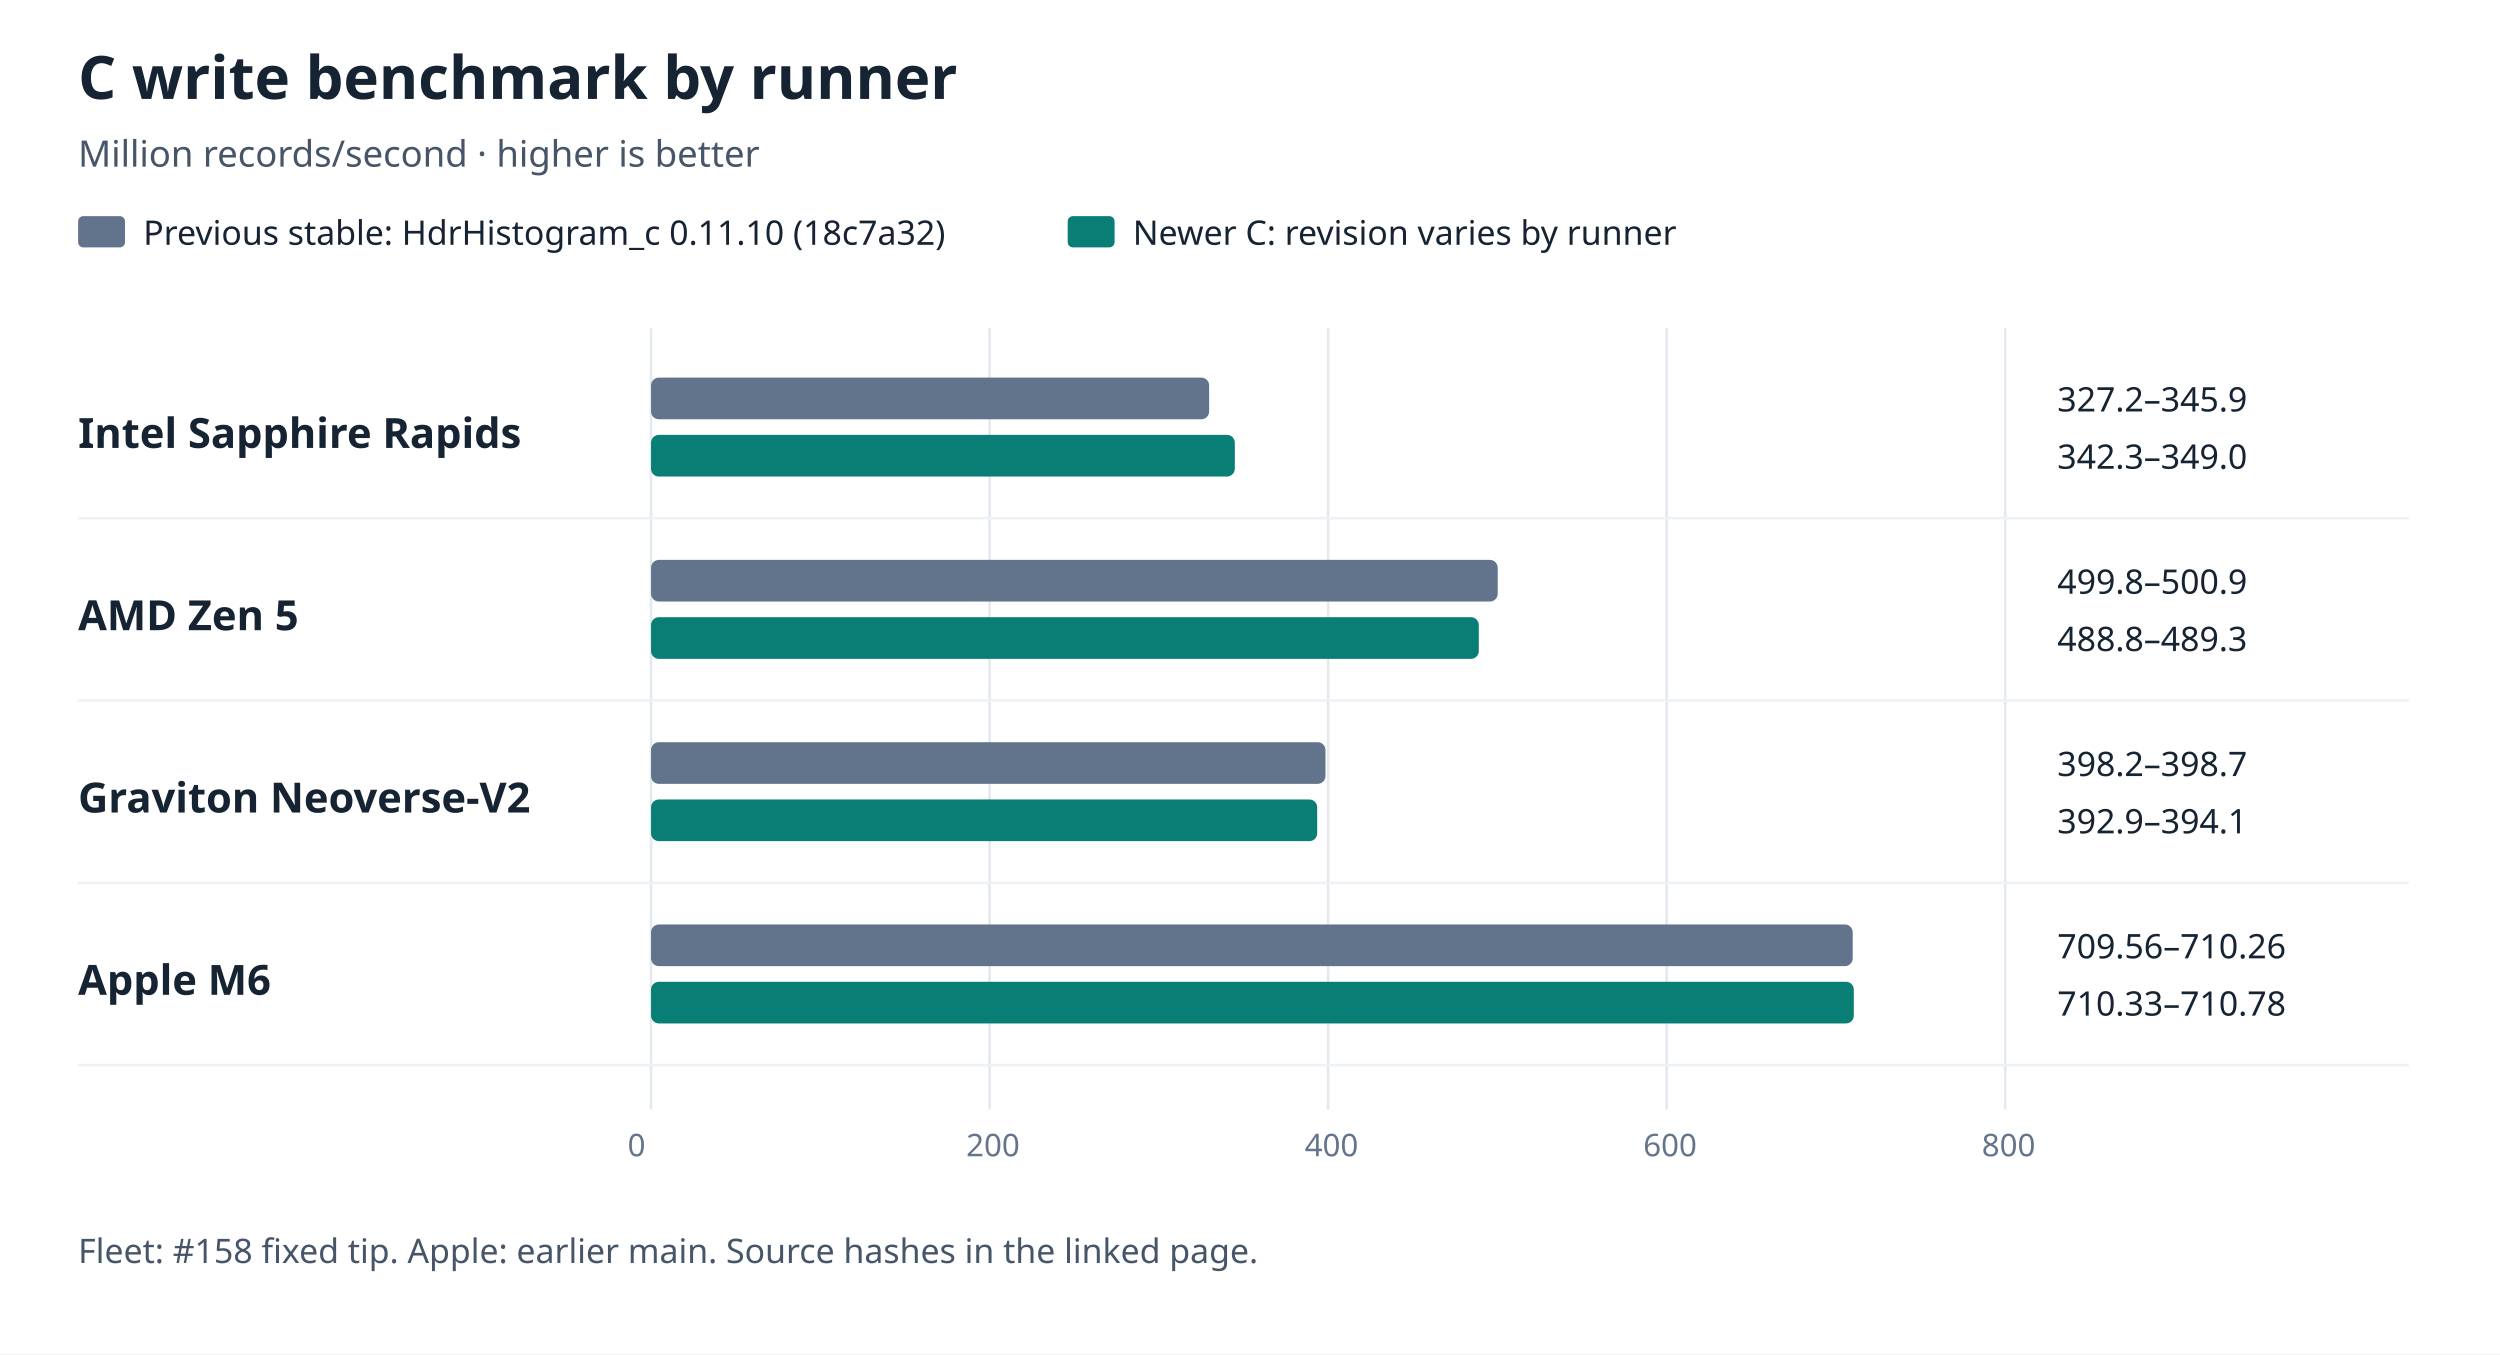
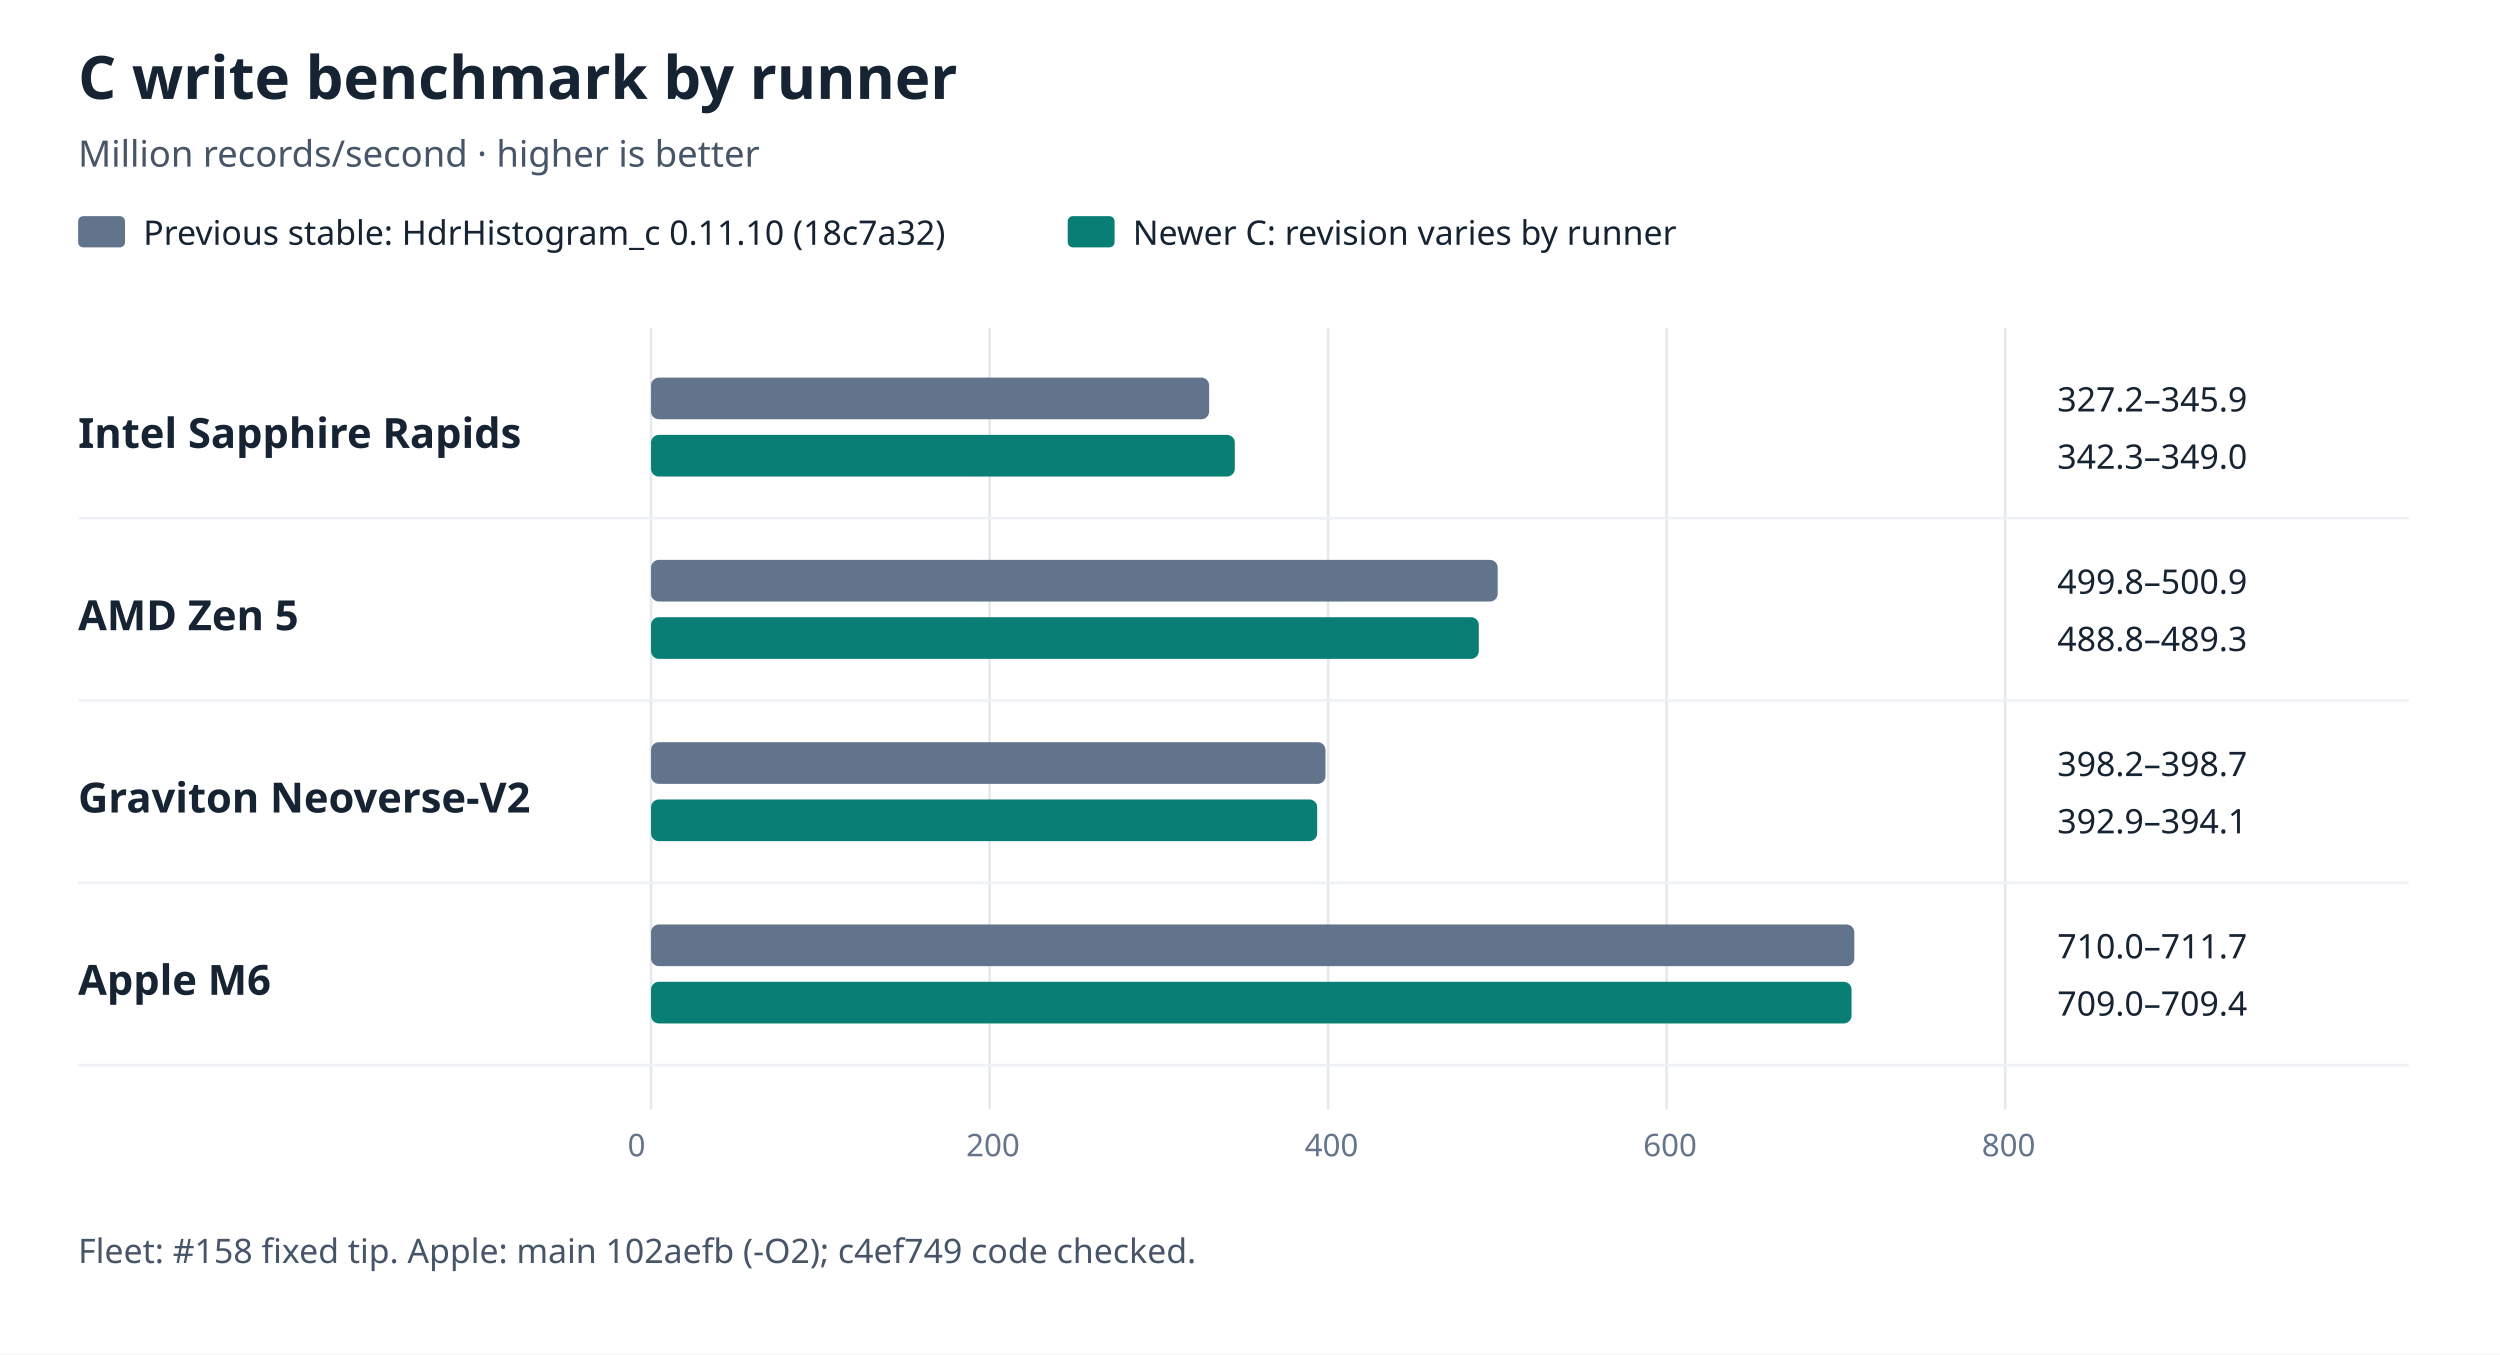
<svg xmlns="http://www.w3.org/2000/svg" width="960" height="520" viewBox="0 0 960 520" role="img" aria-label="C write benchmark by runner: previous stable version versus newer C revision by runner">
  <rect width="960" height="520" fill="#ffffff" />
  <text x="30" y="38" fill="#152332" font-size="23" font-weight="bold" font-family="system-ui, sans-serif">C write benchmark by runner</text>
  <text x="30" y="64" fill="#475569" font-size="14" font-weight="normal" font-family="system-ui, sans-serif">Million records/second · higher is better</text>
  <rect x="30" y="83" width="18" height="12" rx="2" fill="#62748b" />
  <text x="55" y="94" fill="#152332" font-size="13" font-weight="normal" font-family="system-ui, sans-serif">Previous stable: HdrHistogram_c 0.11.10 (18c7a32)</text>
  <rect x="410" y="83" width="18" height="12" rx="2" fill="#087e75" />
  <text x="435" y="94" fill="#152332" font-size="13" font-weight="normal" font-family="system-ui, sans-serif">Newer C: revision varies by runner</text>
  <line x1="250.0" y1="126" x2="250.0" y2="426" stroke="#e3e9ef" />
  <text x="241.0" y="444" fill="#64748b" font-size="12" font-weight="normal" font-family="system-ui, sans-serif">0</text>
  <line x1="380.0" y1="126" x2="380.0" y2="426" stroke="#e3e9ef" />
  <text x="371.0" y="444" fill="#64748b" font-size="12" font-weight="normal" font-family="system-ui, sans-serif">200</text>
  <line x1="510.0" y1="126" x2="510.0" y2="426" stroke="#e3e9ef" />
  <text x="501.0" y="444" fill="#64748b" font-size="12" font-weight="normal" font-family="system-ui, sans-serif">400</text>
  <line x1="640.0" y1="126" x2="640.0" y2="426" stroke="#e3e9ef" />
  <text x="631.0" y="444" fill="#64748b" font-size="12" font-weight="normal" font-family="system-ui, sans-serif">600</text>
  <line x1="770.0" y1="126" x2="770.0" y2="426" stroke="#e3e9ef" />
  <text x="761.0" y="444" fill="#64748b" font-size="12" font-weight="normal" font-family="system-ui, sans-serif">800</text>
  <text x="30" y="172" fill="#152332" font-size="16" font-weight="bold" font-family="system-ui, sans-serif">Intel Sapphire Rapids</text>
  <rect x="250" y="145" width="214.31" height="16" rx="3" fill="#62748b" />
  <text x="790" y="158" fill="#152332" font-size="13" font-weight="normal" font-family="system-ui, sans-serif">327.2–345.9</text>
  <rect x="250" y="167" width="224.17" height="16" rx="3" fill="#087e75" />
  <text x="790" y="180" fill="#152332" font-size="13" font-weight="normal" font-family="system-ui, sans-serif">342.3–349.0</text>
  <line x1="30" y1="199" x2="925" y2="199" stroke="#eef1f5" />
  <text x="30" y="242" fill="#152332" font-size="16" font-weight="bold" font-family="system-ui, sans-serif">AMD Zen 5</text>
  <rect x="250" y="215" width="325.12" height="16" rx="3" fill="#62748b" />
  <text x="790" y="228" fill="#152332" font-size="13" font-weight="normal" font-family="system-ui, sans-serif">499.8–500.9</text>
  <rect x="250" y="237" width="317.86" height="16" rx="3" fill="#087e75" />
  <text x="790" y="250" fill="#152332" font-size="13" font-weight="normal" font-family="system-ui, sans-serif">488.8–489.3</text>
  <line x1="30" y1="269" x2="925" y2="269" stroke="#eef1f5" />
  <text x="30" y="312" fill="#152332" font-size="16" font-weight="bold" font-family="system-ui, sans-serif">Graviton Neoverse-V2</text>
  <rect x="250" y="285" width="258.98" height="16" rx="3" fill="#62748b" />
  <text x="790" y="298" fill="#152332" font-size="13" font-weight="normal" font-family="system-ui, sans-serif">398.2–398.7</text>
  <rect x="250" y="307" width="255.80" height="16" rx="3" fill="#087e75" />
  <text x="790" y="320" fill="#152332" font-size="13" font-weight="normal" font-family="system-ui, sans-serif">392.9–394.1</text>
  <line x1="30" y1="339" x2="925" y2="339" stroke="#eef1f5" />
  <text x="30" y="382" fill="#152332" font-size="16" font-weight="bold" font-family="system-ui, sans-serif">Apple M6</text>
-   <rect x="250" y="355" width="461.44" height="16" rx="3" fill="#62748b" />
-   <text x="790" y="368" fill="#152332" font-size="13" font-weight="normal" font-family="system-ui, sans-serif">709.56–710.26</text>
-   <rect x="250" y="377" width="461.86" height="16" rx="3" fill="#087e75" />
-   <text x="790" y="390" fill="#152332" font-size="13" font-weight="normal" font-family="system-ui, sans-serif">710.33–710.78</text>
+   <rect x="250" y="355" width="462.05" height="16" rx="3" fill="#62748b" />
+   <text x="790" y="368" fill="#152332" font-size="13" font-weight="normal" font-family="system-ui, sans-serif">710.0–711.7</text>
+   <rect x="250" y="377" width="460.99" height="16" rx="3" fill="#087e75" />
+   <text x="790" y="390" fill="#152332" font-size="13" font-weight="normal" font-family="system-ui, sans-serif">709.0–709.4</text>
  <line x1="30" y1="409" x2="925" y2="409" stroke="#eef1f5" />
-   <text x="30" y="485" fill="#475569" font-size="13" font-weight="normal" font-family="system-ui, sans-serif">Fleet: #158 fixed tip. Apple: earlier main. Source hashes in the linked page.</text>
+   <text x="30" y="485" fill="#475569" font-size="13" font-weight="normal" font-family="system-ui, sans-serif">Fleet: #158 fixed tip. Apple: main 102aefb (-O2); c4ef749 code checked.</text>
</svg>
